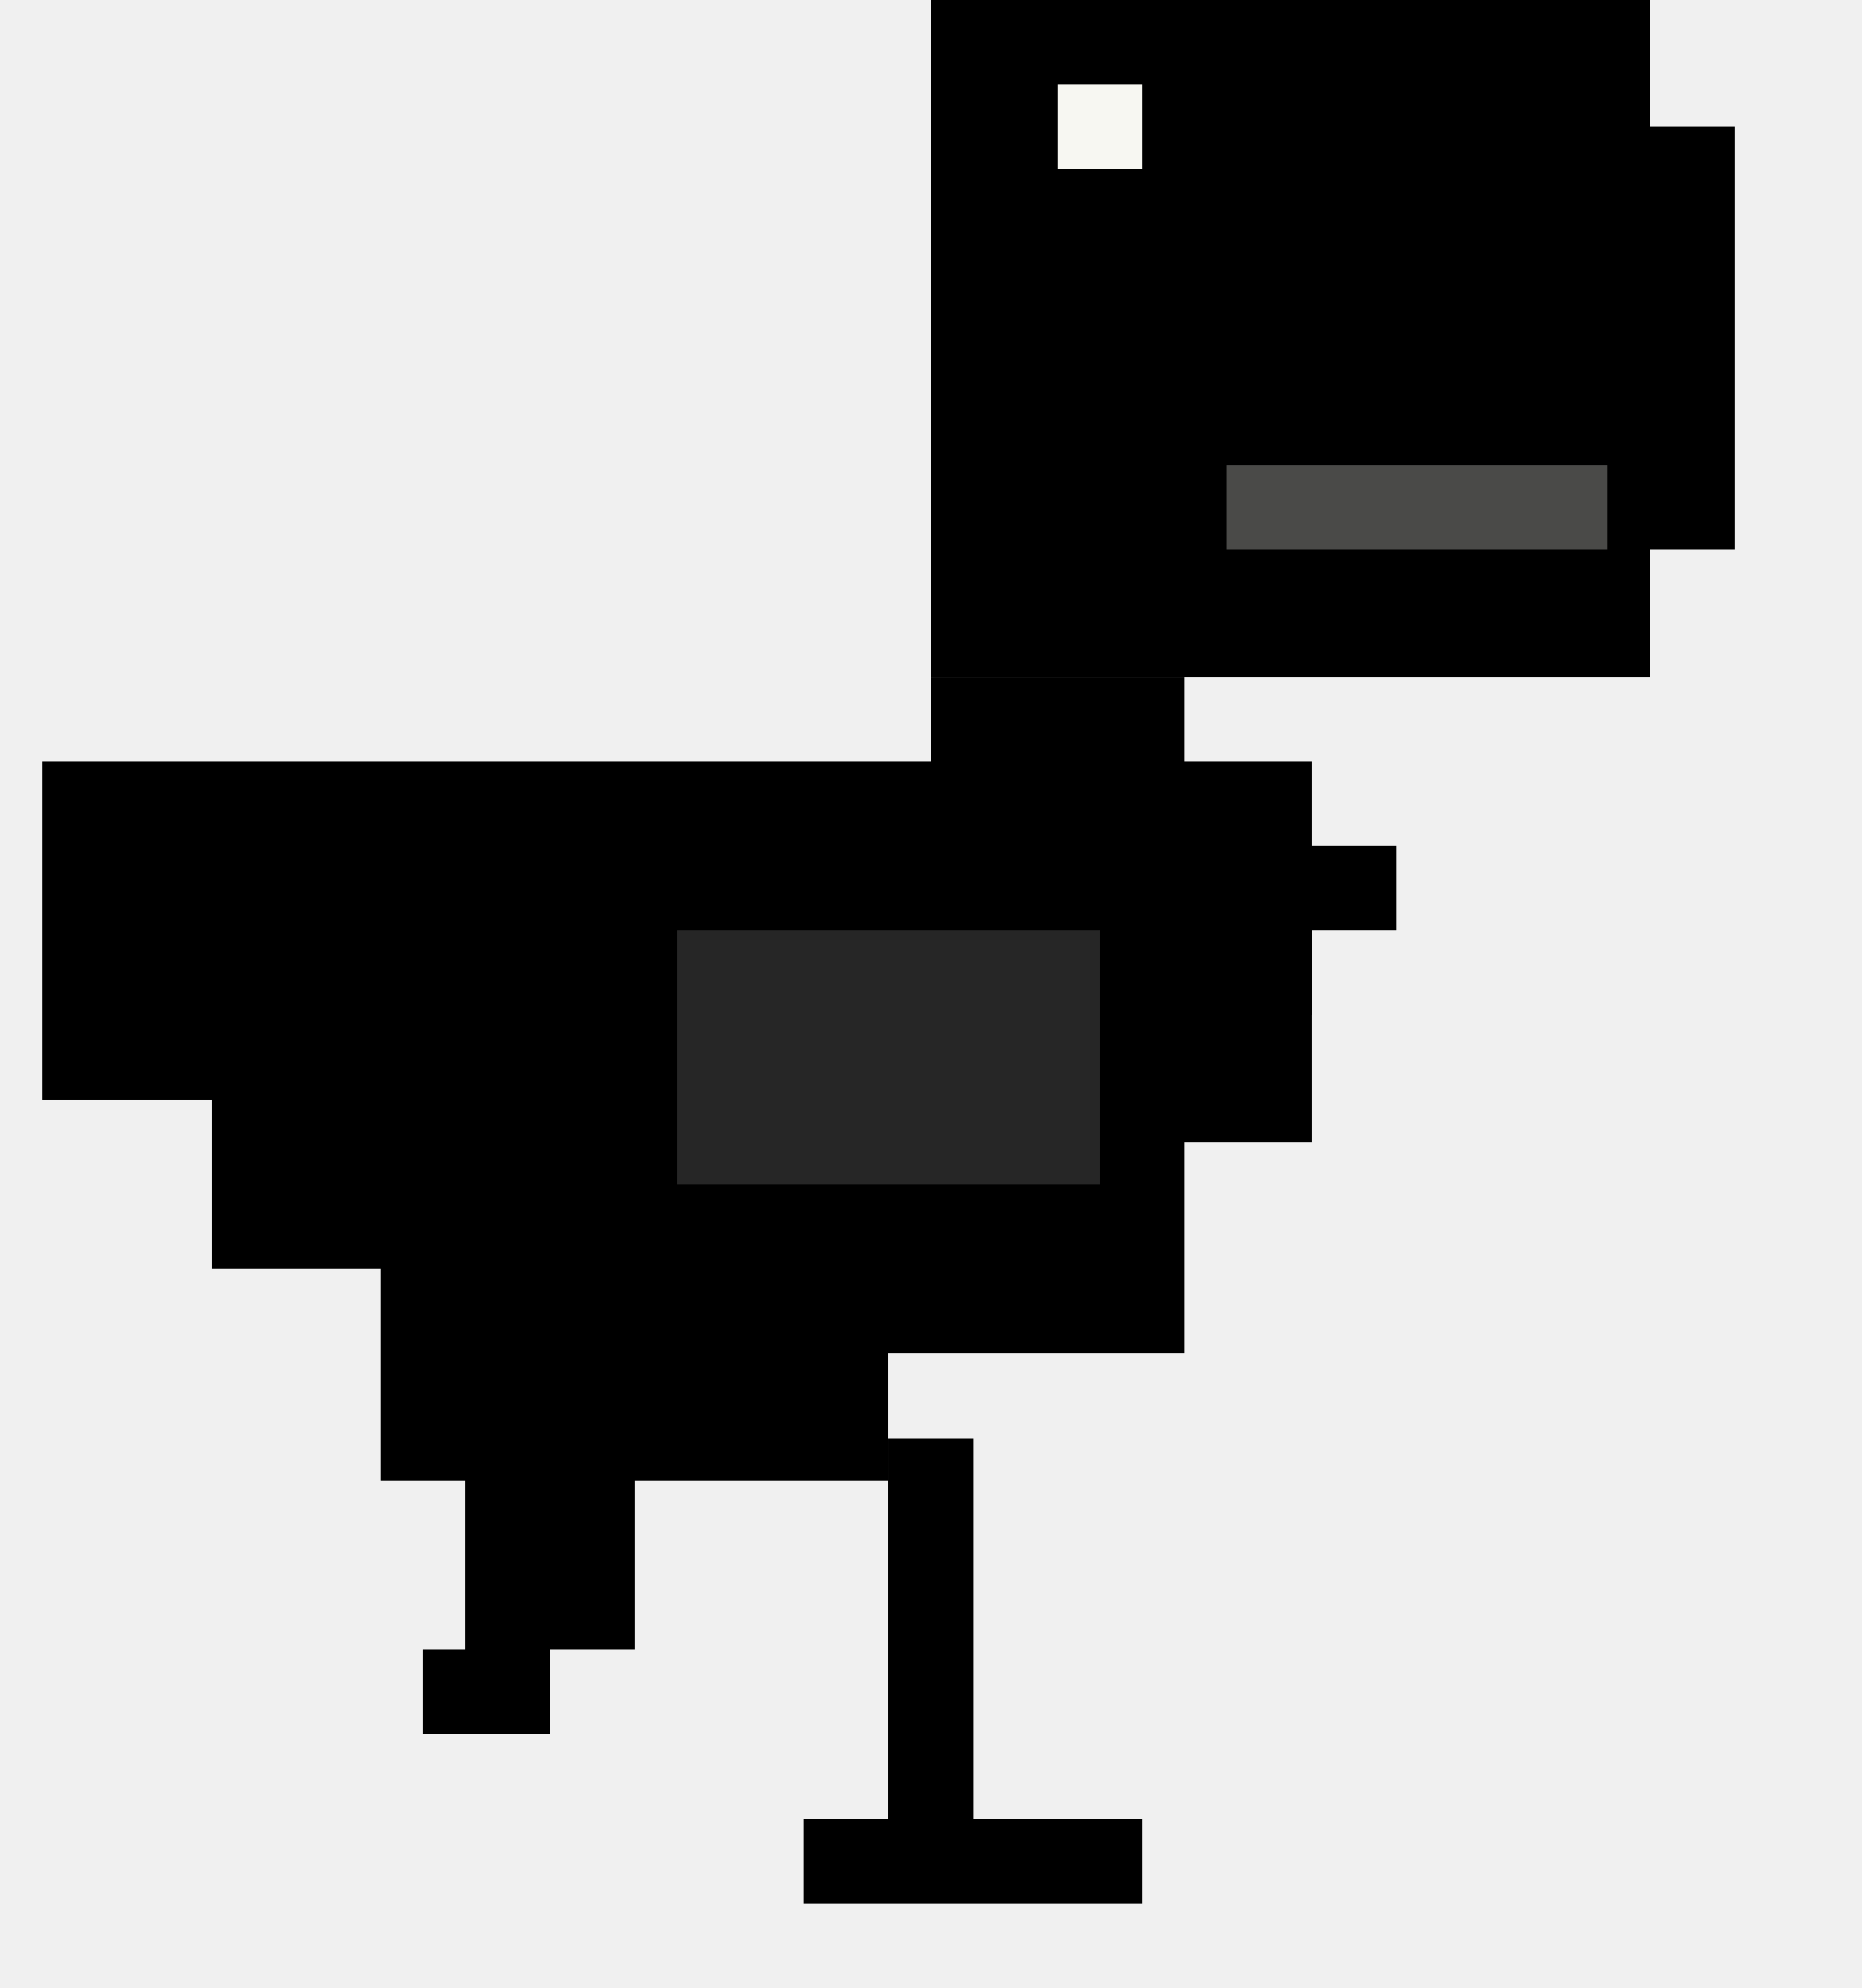
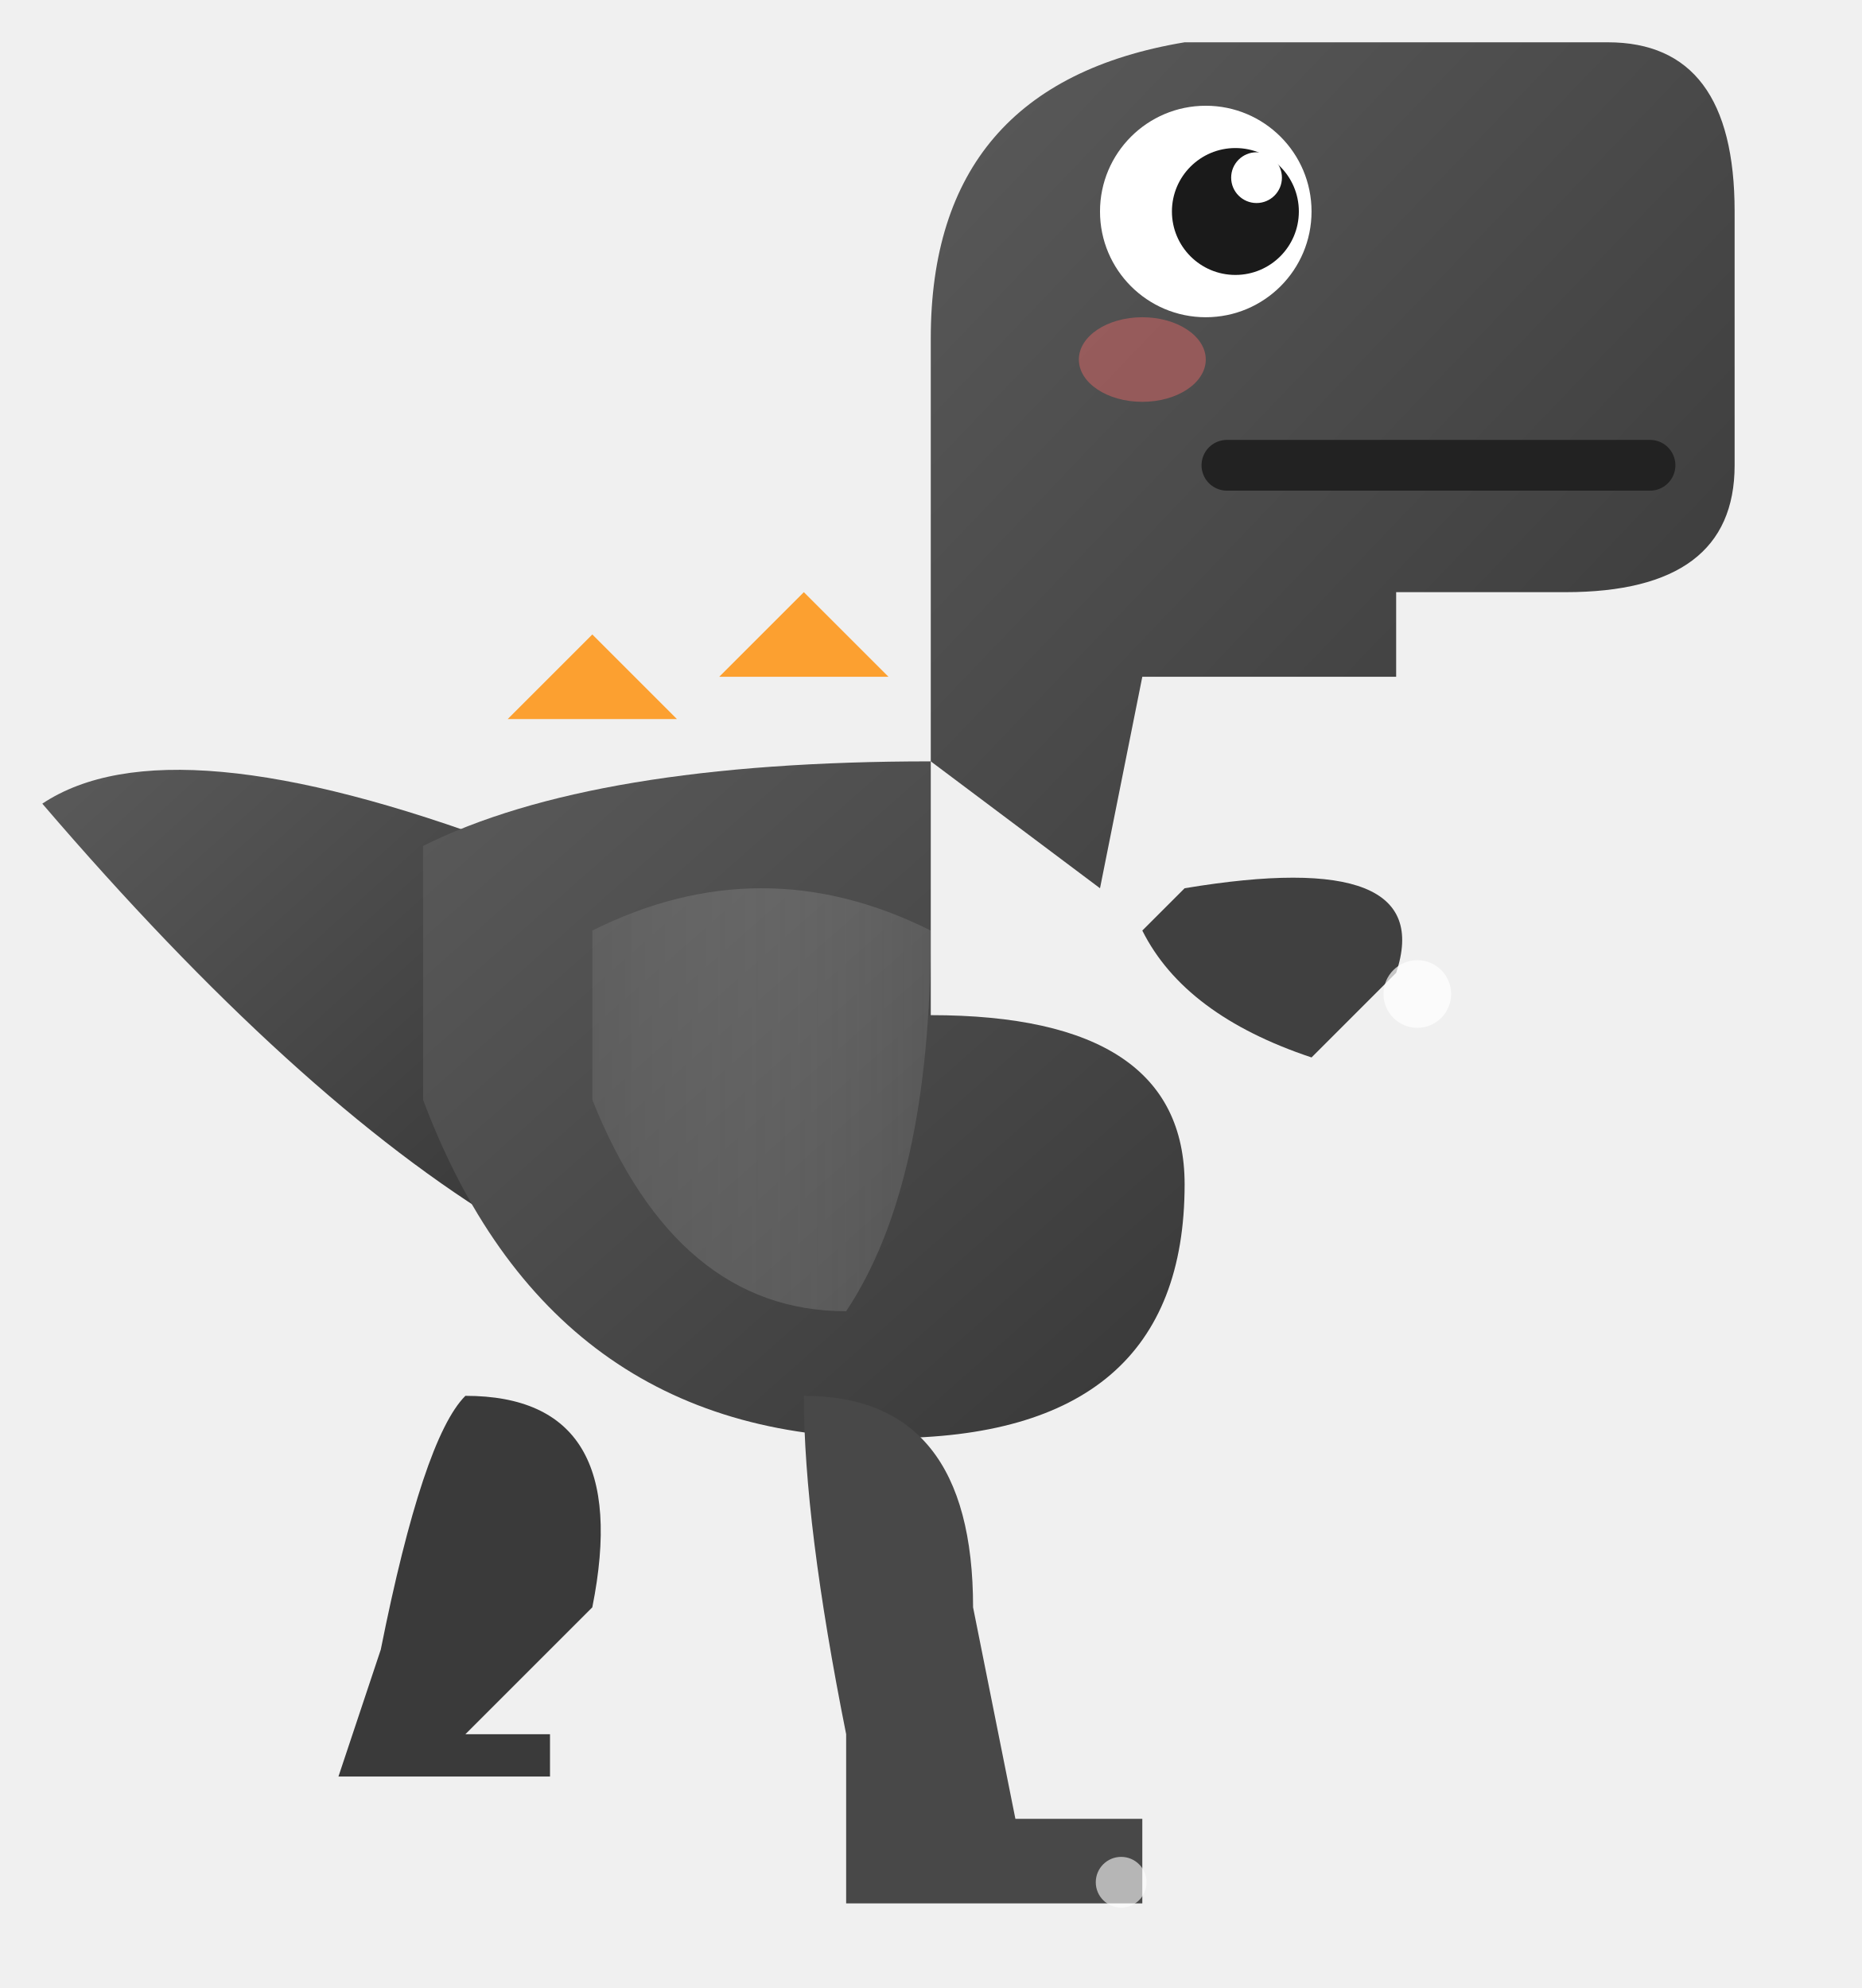
<svg xmlns="http://www.w3.org/2000/svg" viewBox="0 0 44 47" width="44" height="47">
-   <g fill="currentColor">
-     <path d="M22 0h17v3h2v10h-2v3H22V0z" />
-     <rect x="25" y="2" width="2" height="2" fill="#F7F7F2" class="dino-eye" />
-     <path d="M29 11h9v2H29z" fill="#F7F7F2" opacity="0.3" />
-     <rect x="22" y="16" width="6" height="5" />
-     <path d="M1 18h30v9H28v5H21v3H9v-5H5v-4H1V18z" />
-     <path d="M16 22h10v6H16z" fill="#FFFFFF" opacity="0.15" />
-     <path d="M29 20h4v2h-2v2h-2z" />
-     <path d="M11 34h4v5h-4z M10 39h3v2h-3z" />
-     <path d="M19 34h4v9h4v2h-8v-2h2v-9z" />
+   <defs>
+     <linearGradient id="dinoRun1Grad" x1="0%" y1="0%" x2="100%" y2="100%">
+       <stop offset="0%" stop-color="#5A5A5A" />
+       <stop offset="100%" stop-color="#383838" />
+     </linearGradient>
+     <linearGradient id="bellyRun1Grad" x1="0%" y1="0%" x2="100%" y2="0%">
+       <stop offset="0%" stop-color="#808080" stop-opacity="0.3" />
+       <stop offset="100%" stop-color="#FFFFFF" stop-opacity="0.1" />
+     </linearGradient>
+   </defs>
+   <g>
+     <path d="M1 19 Q 4 17, 12 20 Q 14 25, 12 29 Q 7 26, 1 19 Z" fill="url(#dinoRun1Grad)" />
+     <path d="M10 20 Q 14 18, 22 18 L 22 24 Q 28 24, 28 28 Q 28 34, 21 34 Q 13 34, 10 26 Z" fill="url(#dinoRun1Grad)" />
+     <path d="M14 22 Q 18 20, 22 22 Q 22 28, 20 31 Q 16 31, 14 26 Z" fill="url(#bellyRun1Grad)" />
+     <polygon points="12,17 14,15 16,17" fill="#FF8C00" opacity="0.8" />
+     <polygon points="17,16 19,14 21,16" fill="#FF8C00" opacity="0.8" />
+     <path d="M22 18 L 22 8 Q 22 2, 28 1 L 38 1 Q 41 1, 41 5 L 41 11 Q 41 14, 37 14 L 33 14 L 33 16 L 27 16 L 26 21 Z" fill="url(#dinoRun1Grad)" />
+     <path d="M29 11 L 39 11" stroke="#222" stroke-width="1.2" stroke-linecap="round" />
+     <circle cx="28.5" cy="5" r="2.5" fill="#FFFFFF" />
+     <circle cx="29.2" cy="5" r="1.5" fill="#1A1A1A" />
+     <circle cx="29.7" cy="4.2" r="0.6" fill="#FFFFFF" />
+     <ellipse cx="27" cy="8.5" rx="1.5" ry="1" fill="#FF6B6B" opacity="0.4" />
+     <path d="M28 21 Q 34 20, 33 23 L 31 25 Q 28 24, 27 22 Z" fill="#404040" />
+     <circle cx="33.5" cy="23.5" r="0.8" fill="#FFF" opacity="0.7" />
+     <path d="M11 33 Q 15 33, 14 38 L 11 41 L 13 41 L 13 42 L 8 42 L 9 39 Q 10 34, 11 33 Z" fill="#3A3A3A" />
+     <path d="M19 33 Q 23 33, 23 38 L 24 43 L 27 43 L 27 45 L 20 45 L 20 41 Q 19 36, 19 33 Z" fill="#484848" />
+     <circle cx="26.5" cy="44.5" r="0.6" fill="#FFF" opacity="0.6" />
  </g>
</svg>
